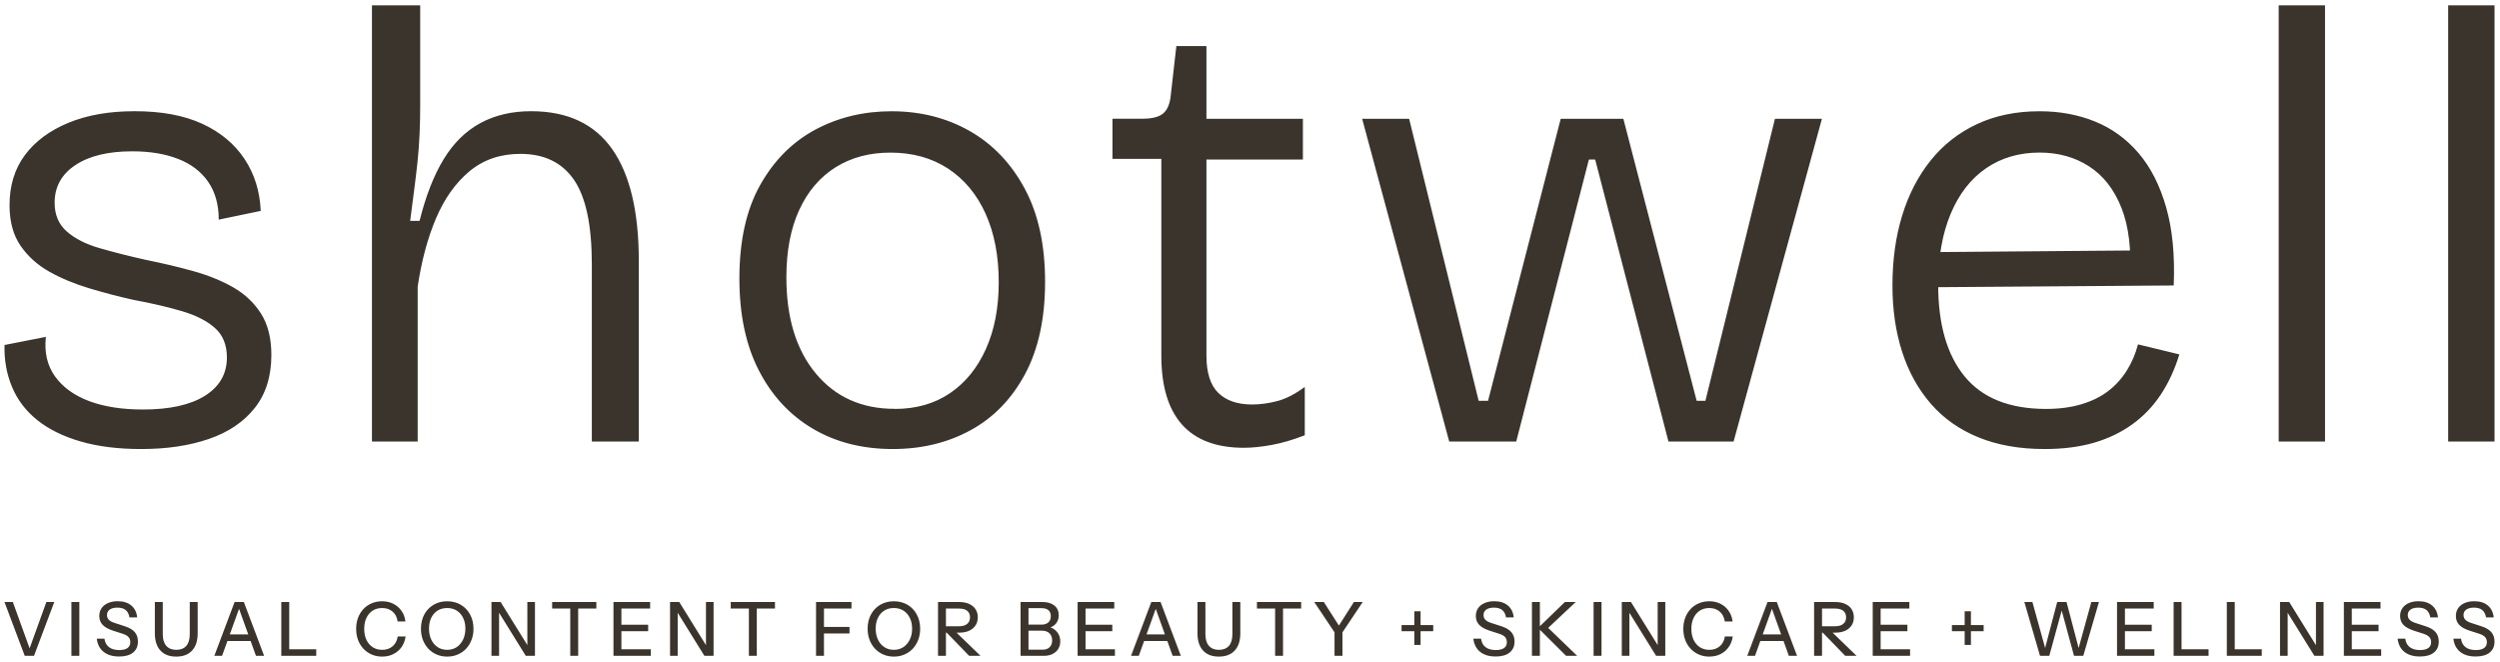
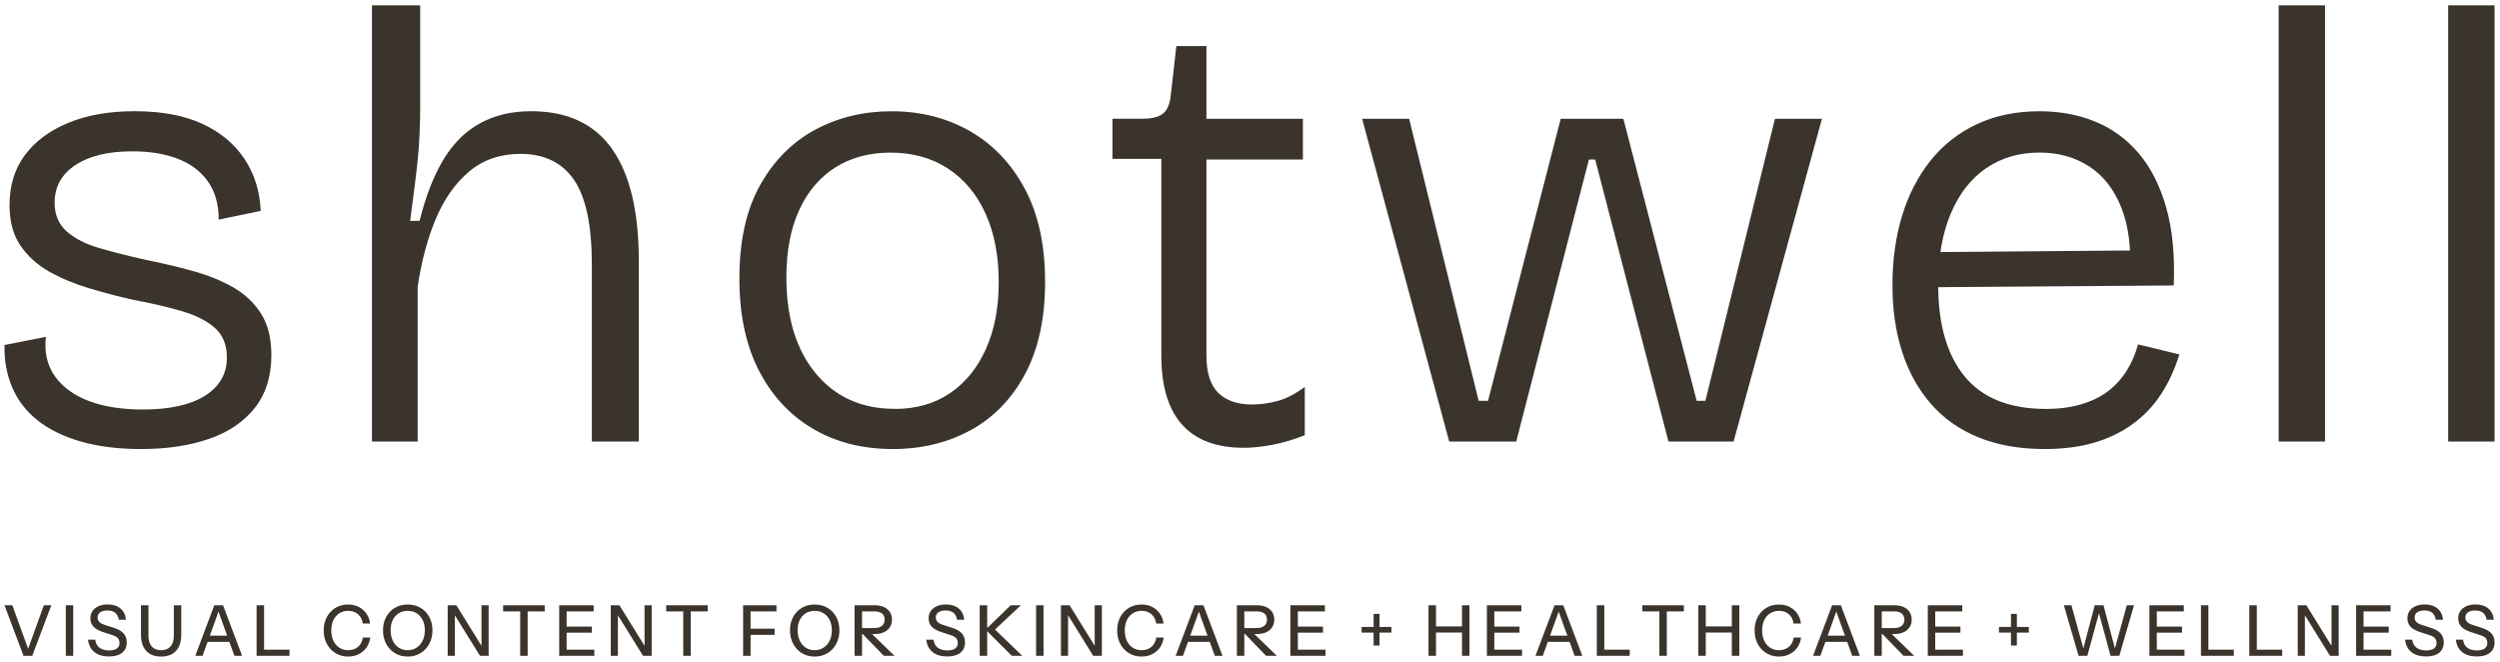
<svg xmlns="http://www.w3.org/2000/svg" viewBox="518.50 176.25 558.51 147.5" width="559" height="148">
-   <path fill="#3a342c" d="M550.03 276.38Q542.33 276.38 536.52 274.69Q530.71 273.01 526.86 269.94Q523.01 266.87 521.19 262.51Q519.37 258.18 519.51 253.14L528.75 251.32Q528.19 256.5 530.78 260.13Q533.37 263.76 538.41 265.67Q543.45 267.55 550.45 267.55Q559.41 267.55 564.31 264.48Q569.21 261.39 569.21 255.93Q569.21 251.73 566.55 249.35Q563.89 246.97 559.13 245.57Q554.37 244.17 548.35 243.06Q543.31 241.94 538.41 240.46Q533.51 238.99 529.52 236.76Q525.53 234.51 523.08 230.95Q520.63 227.38 520.63 221.92Q520.63 215.34 524.06 210.72Q527.49 206.1 533.79 203.5Q540.09 200.9 548.63 200.91Q557.59 200.91 563.68 203.71Q569.77 206.51 573.13 211.55Q576.49 216.59 576.77 223.18L567.39 225.13Q567.39 220.1 565.01 216.66Q562.63 213.24 558.29 211.56Q553.95 209.87 548.07 209.87Q539.95 209.87 535.33 212.96Q530.71 216.03 530.71 221.36Q530.71 225.41 533.44 227.79Q536.17 230.18 540.79 231.51Q545.41 232.84 551.01 234.1Q556.61 235.22 561.65 236.62Q566.69 238.02 570.61 240.25Q574.53 242.5 576.84 246.13Q579.15 249.78 579.15 255.38Q579.15 262.51 575.44 267.2Q571.73 271.89 565.15 274.14Q558.57 276.39 550.03 276.38M611.85 274.7H601.63V177.25H612.41V199.79Q612.41 202.88 612.27 206.09Q612.13 209.31 611.78 212.53Q611.43 215.75 611.01 218.91Q610.59 222.07 610.17 225.41H612.27Q614.37 217.01 617.66 211.63Q620.95 206.23 625.85 203.57Q630.75 200.91 637.19 200.91Q649.37 200.91 655.32 209.38Q661.27 217.85 661.27 234.38V274.7H650.77V235.08Q650.77 222.05 646.78 216.24Q642.79 210.44 634.81 210.44Q628.09 210.44 623.4 214.35Q618.71 218.28 615.91 224.93Q613.11 231.57 611.85 240.12V274.7ZM718.05 276.38Q707.83 276.38 700.13 271.82Q692.43 267.26 688.09 258.81Q683.75 250.36 683.75 238.29Q683.75 225.69 688.37 217.44Q692.99 209.19 700.69 205.04Q708.39 200.92 717.77 200.92Q727.43 200.92 735.2 205.32Q742.97 209.74 747.52 218.21Q752.07 226.68 752.07 238.99Q752.07 251.3 747.59 259.64Q743.11 267.98 735.41 272.18Q727.71 276.38 718.05 276.38M718.47 267.42Q725.61 267.42 730.79 263.92Q735.97 260.42 738.84 254.04Q741.71 247.68 741.71 239.14Q741.71 230.32 738.77 223.81Q735.83 217.3 730.37 213.72Q724.91 210.16 717.49 210.16Q710.49 210.16 705.24 213.44Q699.99 216.74 697.12 222.97Q694.25 229.2 694.25 238Q694.25 251.59 700.83 259.5Q707.41 267.41 718.47 267.4M796.53 276.1Q787.29 276.1 782.67 270.91Q778.05 265.73 778.05 255.51V211.56H767.13V202.59H773.85Q777.07 202.59 778.47 201.4Q779.87 200.21 780.15 197.41L781.41 186.35H788.13V202.6H809.69V211.7H788.13V255.52Q788.13 261.25 790.79 263.85Q793.45 266.43 798.35 266.43Q801.01 266.43 803.95 265.67Q806.89 264.89 810.11 262.51V273.3Q806.19 274.83 802.76 275.46Q799.33 276.09 796.53 276.1M857.37 274.7H842.39L822.93 202.6H833.43L848.97 265.6H851.07L867.31 202.6H881.31L897.69 265.6H899.65L915.19 202.6H925.69L905.95 274.7H891.39L875.01 211.7H873.61L857.37 274.7ZM975.47 276.38Q967.07 276.38 960.7 273.78Q954.33 271.2 950.06 266.3Q945.79 261.4 943.62 254.68Q941.45 247.96 941.45 239.84Q941.45 231.29 943.62 224.22Q945.79 217.15 949.99 211.91Q954.19 206.67 960.35 203.79Q966.51 200.91 974.35 200.92Q981.07 200.92 986.74 203.22Q992.41 205.53 996.47 210.29Q1000.53 215.05 1002.63 222.41Q1004.73 229.75 1004.31 239.84L947.75 240.25V232.41L997.87 232L994.51 238.01Q995.07 228.64 992.62 222.48Q990.17 216.32 985.41 213.24Q980.65 210.16 974.35 210.15Q967.49 210.15 962.38 213.65Q957.27 217.15 954.47 223.81Q951.67 230.47 951.67 239.69Q951.67 252.99 957.62 260.2Q963.57 267.41 975.75 267.42Q980.23 267.42 983.73 266.36Q987.23 265.31 989.68 263.42Q992.13 261.54 993.81 258.87Q995.49 256.2 996.33 253L1005.57 255.24Q1004.03 260.27 1001.44 264.19Q998.85 268.12 995.07 270.85Q991.29 273.58 986.46 274.98Q981.63 276.38 975.47 276.38M1038.13 274.7H1027.77V177.26H1038.13V274.7ZM1076.01 274.7H1065.65V177.26H1076.01V274.7Z M524.03 322.58 519.5 310.56H521.37L525.34 321.51H524.9L528.86 310.56H530.63L526.1 322.58ZM534.46 322.58V310.56H536.23V322.58ZM545.13 322.73Q542.95 322.73 541.65 321.69Q540.35 320.65 540.13 318.74H541.84Q542.01 319.99 542.86 320.64Q543.71 321.29 545.15 321.29Q546.37 321.29 546.99 320.84Q547.62 320.39 547.62 319.55Q547.62 318.81 547.21 318.37Q546.8 317.93 545.89 317.64L543.8 316.97Q542.2 316.45 541.45 315.67Q540.69 314.88 540.69 313.68Q540.69 312.67 541.2 311.93Q541.71 311.19 542.64 310.79Q543.57 310.38 544.8 310.38Q546.71 310.38 547.85 311.34Q548.99 312.3 549.16 314H547.44Q547.24 312.87 546.58 312.34Q545.91 311.81 544.73 311.81Q543.64 311.81 543.02 312.25Q542.41 312.68 542.41 313.46Q542.41 314.1 542.81 314.52Q543.22 314.95 544.18 315.25L546.36 315.96Q547.88 316.44 548.61 317.27Q549.33 318.11 549.33 319.38Q549.33 320.98 548.23 321.86Q547.13 322.73 545.13 322.73ZM557.88 322.75Q555.58 322.75 554.35 321.39Q553.11 320.04 553.11 317.54V310.56H554.88V317.74Q554.88 319.46 555.67 320.35Q556.45 321.24 557.89 321.24Q559.35 321.24 560.13 320.36Q560.91 319.47 560.91 317.74V310.56H562.68V317.57Q562.68 320.04 561.44 321.39Q560.2 322.75 557.88 322.75ZM566.4 322.58 570.93 310.56H572.47L568.13 322.58ZM575.71 322.58 571.38 310.56H573L577.53 322.58ZM568.69 317.79H575.13V319.26H568.69ZM581.37 322.58V310.56H583.14V322.58ZM582.23 322.58V321.12H589.18V322.58ZM603.9 322.75Q602.64 322.75 601.58 322.29Q600.52 321.83 599.73 321Q598.95 320.17 598.52 319.04Q598.1 317.91 598.1 316.55Q598.1 315.2 598.52 314.08Q598.95 312.95 599.72 312.13Q600.5 311.3 601.56 310.85Q602.63 310.39 603.89 310.39Q605.29 310.39 606.4 310.95Q607.52 311.51 608.23 312.53Q608.95 313.54 609.11 314.9H607.37Q607.16 313.48 606.23 312.69Q605.3 311.9 603.91 311.9Q602.71 311.9 601.8 312.47Q600.9 313.05 600.4 314.1Q599.9 315.14 599.9 316.55Q599.9 317.96 600.4 319.02Q600.91 320.07 601.81 320.66Q602.72 321.24 603.91 321.24Q605.3 321.24 606.24 320.45Q607.18 319.65 607.39 318.25H609.15Q608.96 319.6 608.25 320.62Q607.53 321.63 606.41 322.19Q605.3 322.75 603.9 322.75ZM618.45 322.75Q617.17 322.75 616.1 322.29Q615.02 321.83 614.24 321Q613.45 320.16 613.01 319.02Q612.58 317.88 612.58 316.52Q612.58 314.72 613.33 313.33Q614.08 311.95 615.41 311.17Q616.73 310.39 618.43 310.39Q620.16 310.39 621.48 311.17Q622.81 311.95 623.56 313.34Q624.32 314.72 624.32 316.54Q624.32 317.89 623.88 319.03Q623.44 320.17 622.66 321Q621.87 321.83 620.79 322.29Q619.72 322.75 618.45 322.75ZM618.43 321.24Q619.64 321.24 620.56 320.64Q621.47 320.03 621.99 318.96Q622.51 317.89 622.51 316.5Q622.51 315.13 622 314.09Q621.49 313.05 620.57 312.47Q619.65 311.9 618.43 311.9Q617.21 311.9 616.3 312.47Q615.39 313.05 614.88 314.09Q614.38 315.12 614.38 316.5Q614.38 317.91 614.89 318.97Q615.4 320.04 616.32 320.64Q617.23 321.24 618.43 321.24ZM628.34 322.58V310.56H630.39L636.77 320.84L636.36 320.93V310.56H638.06V322.58H636.01L629.63 312.3L630.04 312.21V322.58ZM645.95 322.58V312.02H641.9V310.56H651.78V312.02H647.72V322.58ZM655.61 322.58V310.56H657.38V322.58ZM656.48 322.58V321.12H663.96V322.58ZM656.48 317.08V315.64H663.36V317.08ZM656.48 312.02V310.56H663.8V312.02ZM668.25 322.58V310.56H670.31L676.68 320.84L676.28 320.93V310.56H677.98V322.58H675.93L669.55 312.3L669.96 312.21V322.58ZM685.87 322.58V312.02H681.82V310.56H691.7V312.02H687.64V322.58ZM700.88 322.58V310.56H702.65V322.58ZM701.74 317.59V316.13H708.36V317.59ZM701.74 312.02V310.56H708.8V312.02ZM718.28 322.75Q717 322.75 715.93 322.29Q714.86 321.83 714.07 321Q713.28 320.16 712.84 319.02Q712.41 317.88 712.41 316.52Q712.41 314.72 713.16 313.33Q713.91 311.95 715.24 311.17Q716.56 310.39 718.26 310.39Q719.99 310.39 721.32 311.17Q722.64 311.95 723.39 313.34Q724.15 314.72 724.15 316.54Q724.15 317.89 723.71 319.03Q723.27 320.17 722.49 321Q721.7 321.83 720.62 322.29Q719.55 322.75 718.28 322.75ZM718.26 321.24Q719.47 321.24 720.39 320.64Q721.3 320.03 721.83 318.96Q722.35 317.89 722.35 316.5Q722.35 315.13 721.83 314.09Q721.32 313.05 720.4 312.47Q719.49 311.9 718.26 311.9Q717.04 311.9 716.13 312.47Q715.22 313.05 714.71 314.09Q714.21 315.12 714.21 316.5Q714.21 317.91 714.72 318.97Q715.23 320.04 716.15 320.64Q717.06 321.24 718.26 321.24ZM728.14 322.58V310.56H732.9Q734.19 310.56 735.11 310.99Q736.04 311.41 736.53 312.17Q737.03 312.94 737.03 313.97Q737.03 315 736.53 315.77Q736.04 316.54 735.11 316.97Q734.19 317.4 732.9 317.4H729.49V315.97H732.84Q734.04 315.97 734.66 315.44Q735.29 314.91 735.29 313.98Q735.29 313.05 734.67 312.53Q734.05 312.02 732.84 312.02H729.91V322.58ZM735.1 322.58 729.23 316.53H731.38L737.64 322.58ZM747.9 322.58V321.21H751.49Q752.5 321.21 753.08 320.66Q753.65 320.1 753.65 319.15Q753.65 318.15 753.05 317.55Q752.44 316.96 751.38 316.96H747.9V315.61H751.22Q752.24 315.61 752.79 315.12Q753.35 314.63 753.35 313.72Q753.35 312.85 752.83 312.39Q752.3 311.93 751.29 311.93H747.9V310.56H751.55Q753.19 310.56 754.16 311.36Q755.12 312.15 755.12 313.52Q755.12 314.38 754.73 315.04Q754.33 315.7 753.65 316.06Q752.98 316.42 752.11 316.42L752.19 316.07Q753.11 316.07 753.85 316.49Q754.59 316.92 755.02 317.65Q755.46 318.39 755.46 319.35Q755.46 320.32 755 321.05Q754.54 321.78 753.71 322.18Q752.88 322.58 751.77 322.58ZM746.59 322.58V310.56H748.36V322.58ZM759.34 322.58V310.56H761.11V322.58ZM760.2 322.58V321.12H767.68V322.58ZM760.2 317.08V315.64H767.09V317.08ZM760.2 312.02V310.56H767.53V312.02ZM771.28 322.58 775.81 310.56H777.35L773.01 322.58ZM780.58 322.58 776.25 310.56H777.88L782.41 322.58ZM773.57 317.79H780.01V319.26H773.57ZM790.9 322.75Q788.6 322.75 787.37 321.39Q786.13 320.04 786.13 317.54V310.56H787.9V317.74Q787.9 319.46 788.69 320.35Q789.47 321.24 790.91 321.24Q792.36 321.24 793.15 320.36Q793.93 319.47 793.93 317.74V310.56H795.7V317.57Q795.7 320.04 794.46 321.39Q793.22 322.75 790.9 322.75ZM803.48 322.58V312.02H799.42V310.56H809.3V312.02H805.25V322.58ZM816.76 322.58V317.33L812.23 310.56H814.37L818.19 316.53H817.28L821.09 310.56H823.06L818.53 317.33V322.58ZM834.59 320.14V312.62H835.99V320.14ZM831.74 317.07V315.71H838.82V317.07ZM852.78 322.73Q850.6 322.73 849.3 321.69Q848.01 320.65 847.78 318.74H849.5Q849.66 319.99 850.51 320.64Q851.36 321.29 852.81 321.29Q854.02 321.29 854.65 320.84Q855.27 320.39 855.27 319.55Q855.27 318.81 854.86 318.37Q854.45 317.93 853.54 317.64L851.45 316.97Q849.85 316.45 849.1 315.67Q848.34 314.88 848.34 313.68Q848.34 312.67 848.85 311.93Q849.36 311.19 850.29 310.79Q851.22 310.38 852.46 310.38Q854.36 310.38 855.5 311.34Q856.64 312.3 856.81 314H855.09Q854.89 312.87 854.23 312.34Q853.56 311.81 852.38 311.81Q851.29 311.81 850.68 312.25Q850.06 312.68 850.06 313.46Q850.06 314.1 850.46 314.52Q850.87 314.95 851.83 315.25L854.01 315.96Q855.53 316.44 856.26 317.27Q856.99 318.11 856.99 319.38Q856.99 320.98 855.88 321.86Q854.78 322.73 852.78 322.73ZM860.88 322.58V310.56H862.65V322.58ZM862.27 316.34 868.24 310.56H870.66L864.51 316.34ZM868.51 322.58 862.24 316.34H864.51L870.99 322.58ZM874.66 322.58V310.56H876.43V322.58ZM880.96 322.58V310.56H883.01L889.39 320.84L888.98 320.93V310.56H890.68V322.58H888.63L882.25 312.3L882.66 312.21V322.58ZM900.51 322.75Q899.25 322.75 898.19 322.29Q897.13 321.83 896.35 321Q895.56 320.17 895.14 319.04Q894.71 317.91 894.71 316.55Q894.71 315.2 895.13 314.08Q895.56 312.95 896.33 312.13Q897.11 311.3 898.17 310.85Q899.24 310.39 900.5 310.39Q901.9 310.39 903.01 310.95Q904.13 311.51 904.84 312.53Q905.56 313.54 905.73 314.9H903.98Q903.77 313.48 902.84 312.69Q901.91 311.9 900.52 311.9Q899.32 311.9 898.42 312.47Q897.51 313.05 897.01 314.1Q896.51 315.14 896.51 316.55Q896.51 317.96 897.01 319.02Q897.52 320.07 898.42 320.66Q899.33 321.24 900.52 321.24Q901.91 321.24 902.85 320.45Q903.79 319.65 904 318.25H905.76Q905.57 319.6 904.86 320.62Q904.14 321.63 903.03 322.19Q901.91 322.75 900.51 322.75ZM909 322.58 913.53 310.56H915.06L910.73 322.58ZM918.3 322.58 913.97 310.56H915.6L920.13 322.58ZM911.29 317.79H917.72V319.26H911.29ZM923.94 322.58V310.56H928.69Q929.98 310.56 930.91 310.99Q931.83 311.41 932.33 312.17Q932.82 312.94 932.82 313.97Q932.82 315 932.33 315.77Q931.83 316.54 930.91 316.97Q929.98 317.4 928.69 317.4H925.29V315.97H928.64Q929.83 315.97 930.46 315.44Q931.09 314.91 931.09 313.98Q931.09 313.05 930.47 312.53Q929.85 312.02 928.64 312.02H925.71V322.58ZM930.9 322.58 925.03 316.53H927.18L933.43 322.58ZM937.04 322.58V310.56H938.81V322.58ZM937.91 322.58V321.12H945.39V322.58ZM937.91 317.08V315.64H944.79V317.08ZM937.91 312.02V310.56H945.23V312.02ZM957.59 320.14V312.62H958.99V320.14ZM954.74 317.07V315.71H961.83V317.07ZM974.43 322.58 970.93 310.56H972.73L975.8 321.63H975.36L978.27 310.56H980.36L983.27 321.63H982.84L985.9 310.56H987.6L984.1 322.58H982.03L979.1 311.81H979.46L976.5 322.58ZM991.64 322.58V310.56H993.41V322.58ZM992.51 322.58V321.12H999.99V322.58ZM992.51 317.08V315.64H999.4V317.08ZM992.51 312.02V310.56H999.84V312.02ZM1004.29 322.58V310.56H1006.06V322.58ZM1005.16 322.58V321.12H1012.1V322.58ZM1016.18 322.58V310.56H1017.95V322.58ZM1017.05 322.58V321.12H1023.99V322.58ZM1028.07 322.58V310.56H1030.13L1036.5 320.84L1036.1 320.93V310.56H1037.8V322.58H1035.75L1029.37 312.3L1029.78 312.21V322.58ZM1042.34 322.58V310.56H1044.11V322.58ZM1043.2 322.58V321.12H1050.68V322.58ZM1043.2 317.08V315.64H1050.09V317.08ZM1043.2 312.02V310.56H1050.53V312.02ZM1059.34 322.73Q1057.16 322.73 1055.86 321.69Q1054.57 320.65 1054.35 318.74H1056.06Q1056.22 319.99 1057.07 320.64Q1057.92 321.29 1059.37 321.29Q1060.58 321.29 1061.21 320.84Q1061.84 320.39 1061.84 319.55Q1061.84 318.81 1061.42 318.37Q1061.01 317.93 1060.11 317.64L1058.01 316.97Q1056.42 316.45 1055.66 315.67Q1054.91 314.88 1054.91 313.68Q1054.91 312.67 1055.42 311.93Q1055.93 311.19 1056.86 310.79Q1057.78 310.38 1059.02 310.38Q1060.92 310.38 1062.06 311.34Q1063.2 312.3 1063.37 314H1061.66Q1061.46 312.87 1060.79 312.34Q1060.13 311.81 1058.95 311.81Q1057.86 311.81 1057.24 312.25Q1056.62 312.68 1056.62 313.46Q1056.62 314.1 1057.03 314.52Q1057.43 314.95 1058.39 315.25L1060.57 315.96Q1062.1 316.44 1062.82 317.27Q1063.55 318.11 1063.55 319.38Q1063.55 320.98 1062.45 321.86Q1061.35 322.73 1059.34 322.73ZM1071.8 322.73Q1069.62 322.73 1068.33 321.69Q1067.03 320.65 1066.81 318.74H1068.52Q1068.68 319.99 1069.53 320.64Q1070.38 321.29 1071.83 321.29Q1073.04 321.29 1073.67 320.84Q1074.3 320.39 1074.3 319.55Q1074.3 318.81 1073.88 318.37Q1073.47 317.93 1072.57 317.64L1070.47 316.97Q1068.88 316.45 1068.12 315.67Q1067.37 314.88 1067.37 313.68Q1067.37 312.67 1067.88 311.93Q1068.39 311.19 1069.32 310.79Q1070.24 310.38 1071.48 310.38Q1073.38 310.38 1074.52 311.34Q1075.66 312.3 1075.83 314H1074.12Q1073.92 312.87 1073.25 312.34Q1072.59 311.81 1071.41 311.81Q1070.32 311.81 1069.7 312.25Q1069.08 312.68 1069.08 313.46Q1069.08 314.1 1069.49 314.52Q1069.89 314.95 1070.85 315.25L1073.03 315.96Q1074.56 316.44 1075.28 317.27Q1076.01 318.11 1076.01 319.38Q1076.01 320.98 1074.91 321.86Q1073.81 322.73 1071.8 322.73Z" />
+   <path fill="#3a342c" d="M550.03 276.38Q542.33 276.38 536.52 274.69Q530.71 273.01 526.86 269.94Q523.01 266.87 521.19 262.51Q519.37 258.18 519.51 253.14L528.75 251.32Q528.19 256.5 530.78 260.13Q533.37 263.76 538.41 265.67Q543.45 267.55 550.45 267.55Q559.41 267.55 564.31 264.48Q569.21 261.39 569.21 255.93Q569.21 251.73 566.55 249.35Q563.89 246.97 559.13 245.57Q554.37 244.17 548.35 243.06Q543.31 241.94 538.41 240.46Q533.51 238.99 529.52 236.76Q525.53 234.51 523.08 230.95Q520.63 227.38 520.63 221.92Q520.63 215.34 524.06 210.72Q527.49 206.1 533.79 203.5Q540.09 200.9 548.63 200.91Q557.59 200.91 563.68 203.71Q569.77 206.51 573.13 211.55Q576.49 216.59 576.77 223.18L567.39 225.13Q567.39 220.1 565.01 216.66Q562.63 213.24 558.29 211.56Q553.95 209.87 548.07 209.87Q539.95 209.87 535.33 212.96Q530.71 216.03 530.71 221.36Q530.71 225.41 533.44 227.79Q536.17 230.18 540.79 231.51Q545.41 232.84 551.01 234.1Q556.61 235.22 561.65 236.62Q566.69 238.02 570.61 240.25Q574.53 242.5 576.84 246.13Q579.15 249.78 579.15 255.38Q579.15 262.51 575.44 267.2Q571.73 271.89 565.15 274.14Q558.57 276.39 550.03 276.38M611.85 274.7H601.63V177.25H612.41V199.79Q612.41 202.88 612.27 206.09Q612.13 209.31 611.78 212.53Q611.43 215.75 611.01 218.91Q610.59 222.07 610.17 225.41H612.27Q614.37 217.01 617.66 211.63Q620.95 206.23 625.85 203.57Q630.75 200.91 637.19 200.91Q649.37 200.91 655.32 209.38Q661.27 217.85 661.27 234.38V274.7H650.77V235.08Q650.77 222.05 646.78 216.24Q642.79 210.44 634.81 210.44Q628.09 210.44 623.4 214.35Q618.71 218.28 615.91 224.93Q613.11 231.57 611.85 240.12V274.7ZM718.05 276.38Q707.83 276.38 700.13 271.82Q692.43 267.26 688.09 258.81Q683.75 250.36 683.75 238.29Q683.75 225.69 688.37 217.44Q692.99 209.19 700.69 205.04Q708.39 200.92 717.77 200.92Q727.43 200.92 735.2 205.32Q742.97 209.74 747.52 218.21Q752.07 226.68 752.07 238.99Q752.07 251.3 747.59 259.64Q743.11 267.98 735.41 272.18Q727.71 276.38 718.05 276.38M718.47 267.42Q725.61 267.42 730.79 263.92Q735.97 260.42 738.84 254.04Q741.71 247.68 741.71 239.14Q741.71 230.32 738.77 223.81Q735.83 217.3 730.37 213.72Q724.91 210.16 717.49 210.16Q710.49 210.16 705.24 213.44Q699.99 216.74 697.12 222.97Q694.25 229.2 694.25 238Q694.25 251.59 700.83 259.5Q707.41 267.41 718.47 267.4M796.53 276.1Q787.29 276.1 782.67 270.91Q778.05 265.73 778.05 255.51V211.56H767.13V202.59H773.85Q777.07 202.59 778.47 201.4Q779.87 200.21 780.15 197.41L781.41 186.35H788.13V202.6H809.69V211.7H788.13V255.52Q788.13 261.25 790.79 263.85Q793.45 266.43 798.35 266.43Q801.01 266.43 803.95 265.67Q806.89 264.89 810.11 262.51V273.3Q806.19 274.83 802.76 275.46Q799.33 276.09 796.53 276.1M857.37 274.7H842.39L822.93 202.6H833.43L848.97 265.6H851.07L867.31 202.6H881.31L897.69 265.6H899.65L915.19 202.6H925.69L905.95 274.7H891.39L875.01 211.7H873.61L857.37 274.7ZM975.47 276.38Q967.07 276.38 960.7 273.78Q954.33 271.2 950.06 266.3Q945.79 261.4 943.62 254.68Q941.45 247.96 941.45 239.84Q941.45 231.29 943.62 224.22Q945.79 217.15 949.99 211.91Q954.19 206.67 960.35 203.79Q966.51 200.91 974.35 200.92Q981.07 200.92 986.74 203.22Q992.41 205.53 996.47 210.29Q1000.53 215.05 1002.63 222.41Q1004.73 229.75 1004.31 239.84L947.75 240.25V232.41L997.87 232L994.51 238.01Q995.07 228.64 992.62 222.48Q990.17 216.32 985.41 213.24Q980.65 210.16 974.35 210.15Q967.49 210.15 962.38 213.65Q957.27 217.15 954.47 223.81Q951.67 230.47 951.67 239.69Q951.67 252.99 957.62 260.2Q963.57 267.41 975.75 267.42Q980.23 267.42 983.73 266.36Q987.23 265.31 989.68 263.42Q992.13 261.54 993.81 258.87Q995.49 256.2 996.33 253L1005.57 255.24Q1004.03 260.27 1001.44 264.19Q998.85 268.12 995.07 270.85Q991.29 273.58 986.46 274.98Q981.63 276.38 975.47 276.38M1038.13 274.7H1027.77V177.26H1038.13V274.7ZM1076.01 274.7H1065.65V177.26H1076.01V274.7Z M523.76 322.58 519.5 311.28H521.26L524.99 321.58H524.58L528.3 311.28H529.97L525.71 322.58ZM533.21 322.58V311.28H534.87V322.58ZM542.87 322.72Q540.82 322.72 539.6 321.75Q538.38 320.77 538.17 318.97H539.78Q539.93 320.14 540.73 320.76Q541.53 321.37 542.89 321.37Q544.04 321.37 544.62 320.95Q545.21 320.52 545.21 319.73Q545.21 319.04 544.83 318.62Q544.44 318.2 543.59 317.94L541.62 317.3Q540.12 316.82 539.41 316.08Q538.7 315.34 538.7 314.21Q538.7 313.26 539.18 312.57Q539.65 311.87 540.53 311.49Q541.4 311.1 542.56 311.1Q544.35 311.1 545.43 312.01Q546.5 312.91 546.66 314.51H545.05Q544.86 313.45 544.23 312.95Q543.61 312.45 542.5 312.45Q541.47 312.45 540.89 312.86Q540.31 313.27 540.31 314Q540.31 314.61 540.69 315Q541.07 315.4 541.97 315.69L544.03 316.35Q545.46 316.81 546.14 317.59Q546.83 318.37 546.83 319.57Q546.83 321.08 545.79 321.9Q544.75 322.72 542.87 322.72ZM554.5 322.74Q552.33 322.74 551.17 321.46Q550.01 320.19 550.01 317.84V311.28H551.68V318.03Q551.68 319.65 552.41 320.49Q553.15 321.32 554.5 321.32Q555.87 321.32 556.61 320.49Q557.35 319.66 557.35 318.03V311.28H559.01V317.86Q559.01 320.19 557.85 321.46Q556.68 322.74 554.5 322.74ZM562.14 322.58 566.4 311.28H567.85L563.77 322.58ZM570.89 322.58 566.82 311.28H568.35L572.61 322.58ZM564.3 318.07H570.35V319.46H564.3ZM575.85 322.58V311.28H577.52V322.58ZM576.67 322.58V321.21H583.2V322.58ZM596.31 322.74Q595.13 322.74 594.13 322.31Q593.13 321.87 592.39 321.09Q591.66 320.31 591.25 319.25Q590.85 318.18 590.85 316.91Q590.85 315.64 591.25 314.58Q591.65 313.53 592.38 312.75Q593.11 311.97 594.11 311.54Q595.11 311.12 596.3 311.12Q597.61 311.12 598.66 311.64Q599.71 312.17 600.38 313.13Q601.06 314.08 601.21 315.36H599.57Q599.38 314.02 598.5 313.28Q597.63 312.53 596.32 312.53Q595.19 312.53 594.34 313.08Q593.49 313.62 593.02 314.6Q592.55 315.58 592.55 316.91Q592.55 318.24 593.02 319.23Q593.49 320.22 594.35 320.77Q595.2 321.32 596.32 321.32Q597.63 321.32 598.51 320.58Q599.4 319.83 599.59 318.5H601.25Q601.07 319.78 600.4 320.74Q599.72 321.69 598.68 322.21Q597.63 322.74 596.31 322.74ZM609.62 322.74Q608.42 322.74 607.41 322.31Q606.41 321.88 605.67 321.09Q604.92 320.3 604.51 319.23Q604.1 318.16 604.1 316.88Q604.1 315.18 604.81 313.88Q605.52 312.58 606.76 311.85Q608.01 311.12 609.61 311.12Q611.24 311.12 612.48 311.85Q613.73 312.58 614.44 313.89Q615.15 315.19 615.15 316.9Q615.15 318.17 614.74 319.24Q614.32 320.31 613.58 321.1Q612.84 321.88 611.83 322.31Q610.82 322.74 609.62 322.74ZM609.61 321.32Q610.74 321.32 611.61 320.75Q612.47 320.18 612.96 319.18Q613.45 318.17 613.45 316.86Q613.45 315.58 612.97 314.6Q612.49 313.62 611.62 313.08Q610.76 312.53 609.61 312.53Q608.46 312.53 607.6 313.08Q606.75 313.62 606.27 314.59Q605.8 315.56 605.8 316.86Q605.8 318.18 606.28 319.19Q606.76 320.19 607.62 320.76Q608.48 321.32 609.61 321.32ZM618.56 322.58V311.28H620.49L626.49 320.95L626.11 321.03V311.28H627.71V322.58H625.78L619.78 312.91L620.16 312.82V322.58ZM634.76 322.58V312.65H630.95V311.28H640.24V312.65H636.43V322.58ZM643.48 322.58V311.28H645.14V322.58ZM644.29 322.58V321.21H651.33V322.58ZM644.29 317.41V316.05H650.77V317.41ZM644.29 312.65V311.28H651.18V312.65ZM655 322.58V311.28H656.93L662.93 320.95L662.55 321.03V311.28H664.15V322.58H662.22L656.22 312.91L656.6 312.82V322.58ZM671.2 322.58V312.65H667.39V311.28H676.68V312.65H672.87V322.58ZM684.58 322.58V311.28H686.25V322.58ZM685.4 317.89V316.51H691.62V317.89ZM685.4 312.65V311.28H692.03V312.65ZM700.58 322.74Q699.38 322.74 698.37 322.31Q697.36 321.88 696.62 321.09Q695.88 320.3 695.47 319.23Q695.06 318.16 695.06 316.88Q695.06 315.18 695.77 313.88Q696.47 312.58 697.72 311.85Q698.97 311.12 700.57 311.12Q702.19 311.12 703.44 311.85Q704.68 312.58 705.39 313.89Q706.1 315.19 706.1 316.9Q706.1 318.17 705.69 319.24Q705.28 320.31 704.54 321.1Q703.8 321.88 702.79 322.31Q701.77 322.74 700.58 322.74ZM700.57 321.32Q701.7 321.32 702.56 320.75Q703.43 320.18 703.92 319.18Q704.41 318.17 704.41 316.86Q704.41 315.58 703.93 314.6Q703.44 313.62 702.58 313.08Q701.72 312.53 700.57 312.53Q699.42 312.53 698.56 313.08Q697.7 313.62 697.23 314.59Q696.76 315.56 696.76 316.86Q696.76 318.18 697.24 319.19Q697.72 320.19 698.58 320.76Q699.43 321.32 700.57 321.32ZM709.49 322.58V311.28H713.96Q715.18 311.28 716.05 311.68Q716.92 312.08 717.38 312.79Q717.85 313.51 717.85 314.48Q717.85 315.45 717.38 316.18Q716.92 316.9 716.05 317.31Q715.18 317.71 713.96 317.71H710.76V316.37H713.91Q715.04 316.37 715.63 315.87Q716.21 315.37 716.21 314.49Q716.21 313.61 715.63 313.13Q715.05 312.65 713.91 312.65H711.16V322.58ZM716.04 322.58 710.51 316.89H712.54L718.42 322.58ZM730.21 322.72Q728.16 322.72 726.94 321.75Q725.72 320.77 725.51 318.97H727.13Q727.28 320.14 728.08 320.76Q728.88 321.37 730.24 321.37Q731.38 321.37 731.97 320.95Q732.56 320.52 732.56 319.73Q732.56 319.04 732.17 318.62Q731.78 318.2 730.93 317.94L728.96 317.3Q727.46 316.82 726.75 316.08Q726.04 315.34 726.04 314.21Q726.04 313.26 726.52 312.57Q727 311.87 727.87 311.49Q728.75 311.1 729.91 311.1Q731.7 311.1 732.77 312.01Q733.85 312.91 734 314.51H732.39Q732.2 313.45 731.58 312.95Q730.95 312.45 729.84 312.45Q728.82 312.45 728.24 312.86Q727.65 313.27 727.65 314Q727.65 314.61 728.04 315Q728.42 315.4 729.32 315.69L731.37 316.35Q732.8 316.81 733.49 317.59Q734.17 318.37 734.17 319.57Q734.17 321.08 733.13 321.9Q732.1 322.72 730.21 322.72ZM737.46 322.58V311.28H739.13V322.58ZM738.78 316.71 744.39 311.28H746.66L740.88 316.71ZM744.64 322.58 738.75 316.71H740.88L746.98 322.58ZM750.06 322.58V311.28H751.72V322.58ZM755.61 322.58V311.28H757.54L763.54 320.95L763.16 321.03V311.28H764.76V322.58H762.83L756.83 312.91L757.21 312.82V322.58ZM773.64 322.74Q772.46 322.74 771.46 322.31Q770.46 321.87 769.72 321.09Q768.99 320.31 768.58 319.25Q768.18 318.18 768.18 316.91Q768.18 315.64 768.58 314.58Q768.98 313.53 769.71 312.75Q770.44 311.97 771.44 311.54Q772.44 311.12 773.63 311.12Q774.94 311.12 775.99 311.64Q777.04 312.17 777.71 313.13Q778.39 314.08 778.54 315.36H776.9Q776.71 314.02 775.83 313.28Q774.96 312.53 773.64 312.53Q772.52 312.53 771.67 313.08Q770.82 313.62 770.35 314.6Q769.88 315.58 769.88 316.91Q769.88 318.24 770.35 319.23Q770.82 320.22 771.68 320.77Q772.53 321.32 773.64 321.32Q774.96 321.32 775.84 320.58Q776.73 319.83 776.92 318.5H778.57Q778.4 319.78 777.73 320.74Q777.05 321.69 776 322.21Q774.96 322.74 773.64 322.74ZM781.25 322.58 785.51 311.28H786.96L782.88 322.58ZM790 322.58 785.93 311.28H787.46L791.72 322.58ZM783.41 318.07H789.46V319.46H783.41ZM794.94 322.58V311.28H799.41Q800.62 311.28 801.49 311.68Q802.36 312.08 802.83 312.79Q803.29 313.51 803.29 314.48Q803.29 315.45 802.83 316.18Q802.36 316.9 801.49 317.31Q800.62 317.71 799.41 317.71H796.21V316.37H799.36Q800.48 316.37 801.07 315.87Q801.66 315.37 801.66 314.49Q801.66 313.61 801.08 313.13Q800.5 312.65 799.36 312.65H796.6V322.58ZM801.48 322.58 795.96 316.89H797.99L803.87 322.58ZM806.89 322.58V311.28H808.56V322.58ZM807.71 322.58V321.21H814.74V322.58ZM807.71 317.41V316.05H814.18V317.41ZM807.71 312.65V311.28H814.6V312.65ZM825.49 320.28V313.21H826.81V320.28ZM822.81 317.39V316.12H829.47V317.39ZM837.76 322.58V311.28H839.43V322.58ZM845.25 322.58V311.28H846.91V322.58ZM838.58 316.01H845.99V317.38H838.58ZM850.81 322.58V311.28H852.47V322.58ZM851.63 322.58V321.21H858.66V322.58ZM851.63 317.41V316.05H858.1V317.41ZM851.63 312.65V311.28H858.51V312.65ZM861.67 322.58 865.93 311.28H867.38L863.3 322.58ZM870.42 322.58 866.35 311.28H867.88L872.14 322.58ZM863.83 318.07H869.88V319.46H863.83ZM875.38 322.58V311.28H877.05V322.58ZM876.2 322.58V321.21H882.73V322.58ZM889.36 322.58V312.65H885.54V311.28H894.83V312.65H891.02V322.58ZM898.07 322.58V311.28H899.73V322.58ZM905.55 322.58V311.28H907.22V322.58ZM898.89 316.01H906.3V317.38H898.89ZM916.09 322.74Q914.91 322.74 913.91 322.31Q912.91 321.87 912.18 321.09Q911.44 320.31 911.04 319.25Q910.64 318.18 910.64 316.91Q910.64 315.64 911.04 314.58Q911.44 313.53 912.17 312.75Q912.9 311.97 913.9 311.54Q914.9 311.12 916.08 311.12Q917.4 311.12 918.45 311.64Q919.5 312.17 920.17 313.13Q920.84 314.08 921 315.36H919.35Q919.16 314.02 918.29 313.28Q917.41 312.53 916.1 312.53Q914.97 312.53 914.12 313.08Q913.27 313.62 912.8 314.6Q912.33 315.58 912.33 316.91Q912.33 318.24 912.8 319.23Q913.28 320.22 914.13 320.77Q914.98 321.32 916.1 321.32Q917.41 321.32 918.3 320.58Q919.18 319.83 919.38 318.5H921.03Q920.86 319.78 920.18 320.74Q919.51 321.69 918.46 322.21Q917.41 322.74 916.09 322.74ZM923.71 322.58 927.97 311.28H929.41L925.34 322.58ZM932.46 322.58 928.39 311.28H929.92L934.18 322.58ZM925.87 318.07H931.92V319.46H925.87ZM937.4 322.58V311.28H941.86Q943.08 311.28 943.95 311.68Q944.82 312.08 945.28 312.79Q945.75 313.51 945.75 314.48Q945.75 315.45 945.28 316.18Q944.82 316.9 943.95 317.31Q943.08 317.71 941.86 317.71H938.66V316.37H941.81Q942.94 316.37 943.53 315.87Q944.12 315.37 944.12 314.49Q944.12 313.61 943.53 313.13Q942.95 312.65 941.81 312.65H939.06V322.58ZM943.94 322.58 938.42 316.89H940.44L946.32 322.58ZM949.35 322.58V311.28H951.01V322.58ZM950.17 322.58V321.21H957.2V322.58ZM950.17 317.41V316.05H956.64V317.41ZM950.17 312.65V311.28H957.05V312.65ZM967.94 320.28V313.21H969.26V320.28ZM965.26 317.39V316.12H971.93V317.39ZM983.05 322.58 979.76 311.28H981.45L984.33 321.69H983.92L986.66 311.28H988.62L991.37 321.69H990.96L993.83 311.28H995.44L992.15 322.58H990.2L987.44 312.45H987.78L985 322.58ZM998.87 322.58V311.28H1000.53V322.58ZM999.69 322.58V321.21H1006.72V322.58ZM999.69 317.41V316.05H1006.16V317.41ZM999.69 312.65V311.28H1006.57V312.65ZM1010.4 322.58V311.28H1012.06V322.58ZM1011.21 322.58V321.21H1017.74V322.58ZM1021.21 322.58V311.28H1022.88V322.58ZM1022.03 322.58V321.21H1028.56V322.58ZM1032.03 322.58V311.28H1033.96L1039.96 320.95L1039.58 321.03V311.28H1041.18V322.58H1039.25L1033.25 312.91L1033.63 312.82V322.58ZM1045.08 322.58V311.28H1046.74V322.58ZM1045.9 322.58V321.21H1052.93V322.58ZM1045.9 317.41V316.05H1052.37V317.41ZM1045.9 312.65V311.28H1052.78V312.65ZM1060.71 322.72Q1058.66 322.72 1057.44 321.75Q1056.22 320.77 1056.01 318.97H1057.62Q1057.77 320.14 1058.57 320.76Q1059.37 321.37 1060.73 321.37Q1061.87 321.37 1062.46 320.95Q1063.05 320.52 1063.05 319.73Q1063.05 319.04 1062.66 318.62Q1062.28 318.2 1061.42 317.94L1059.46 317.3Q1057.95 316.82 1057.24 316.08Q1056.54 315.34 1056.54 314.21Q1056.54 313.26 1057.01 312.57Q1057.49 311.87 1058.37 311.49Q1059.24 311.1 1060.4 311.1Q1062.19 311.1 1063.27 312.01Q1064.34 312.91 1064.5 314.51H1062.88Q1062.7 313.45 1062.07 312.95Q1061.44 312.45 1060.34 312.45Q1059.31 312.45 1058.73 312.86Q1058.15 313.27 1058.15 314Q1058.15 314.61 1058.53 315Q1058.91 315.4 1059.81 315.69L1061.86 316.35Q1063.3 316.81 1063.98 317.59Q1064.66 318.37 1064.66 319.57Q1064.66 321.08 1063.63 321.9Q1062.59 322.72 1060.71 322.72ZM1072.06 322.72Q1070.01 322.72 1068.79 321.75Q1067.57 320.77 1067.36 318.97H1068.97Q1069.12 320.14 1069.92 320.76Q1070.72 321.37 1072.08 321.37Q1073.23 321.37 1073.81 320.95Q1074.4 320.52 1074.4 319.73Q1074.4 319.04 1074.02 318.62Q1073.63 318.2 1072.78 317.94L1070.81 317.3Q1069.31 316.82 1068.6 316.08Q1067.89 315.34 1067.89 314.21Q1067.89 313.26 1068.37 312.57Q1068.85 311.87 1069.72 311.49Q1070.59 311.1 1071.75 311.1Q1073.54 311.1 1074.62 312.01Q1075.69 312.91 1075.85 314.51H1074.24Q1074.05 313.45 1073.42 312.95Q1072.8 312.45 1071.69 312.45Q1070.66 312.45 1070.08 312.86Q1069.5 313.27 1069.5 314Q1069.5 314.61 1069.88 315Q1070.26 315.4 1071.16 315.69L1073.22 316.35Q1074.65 316.81 1075.33 317.59Q1076.02 318.37 1076.02 319.57Q1076.02 321.08 1074.98 321.9Q1073.94 322.72 1072.06 322.72Z" />
</svg>
